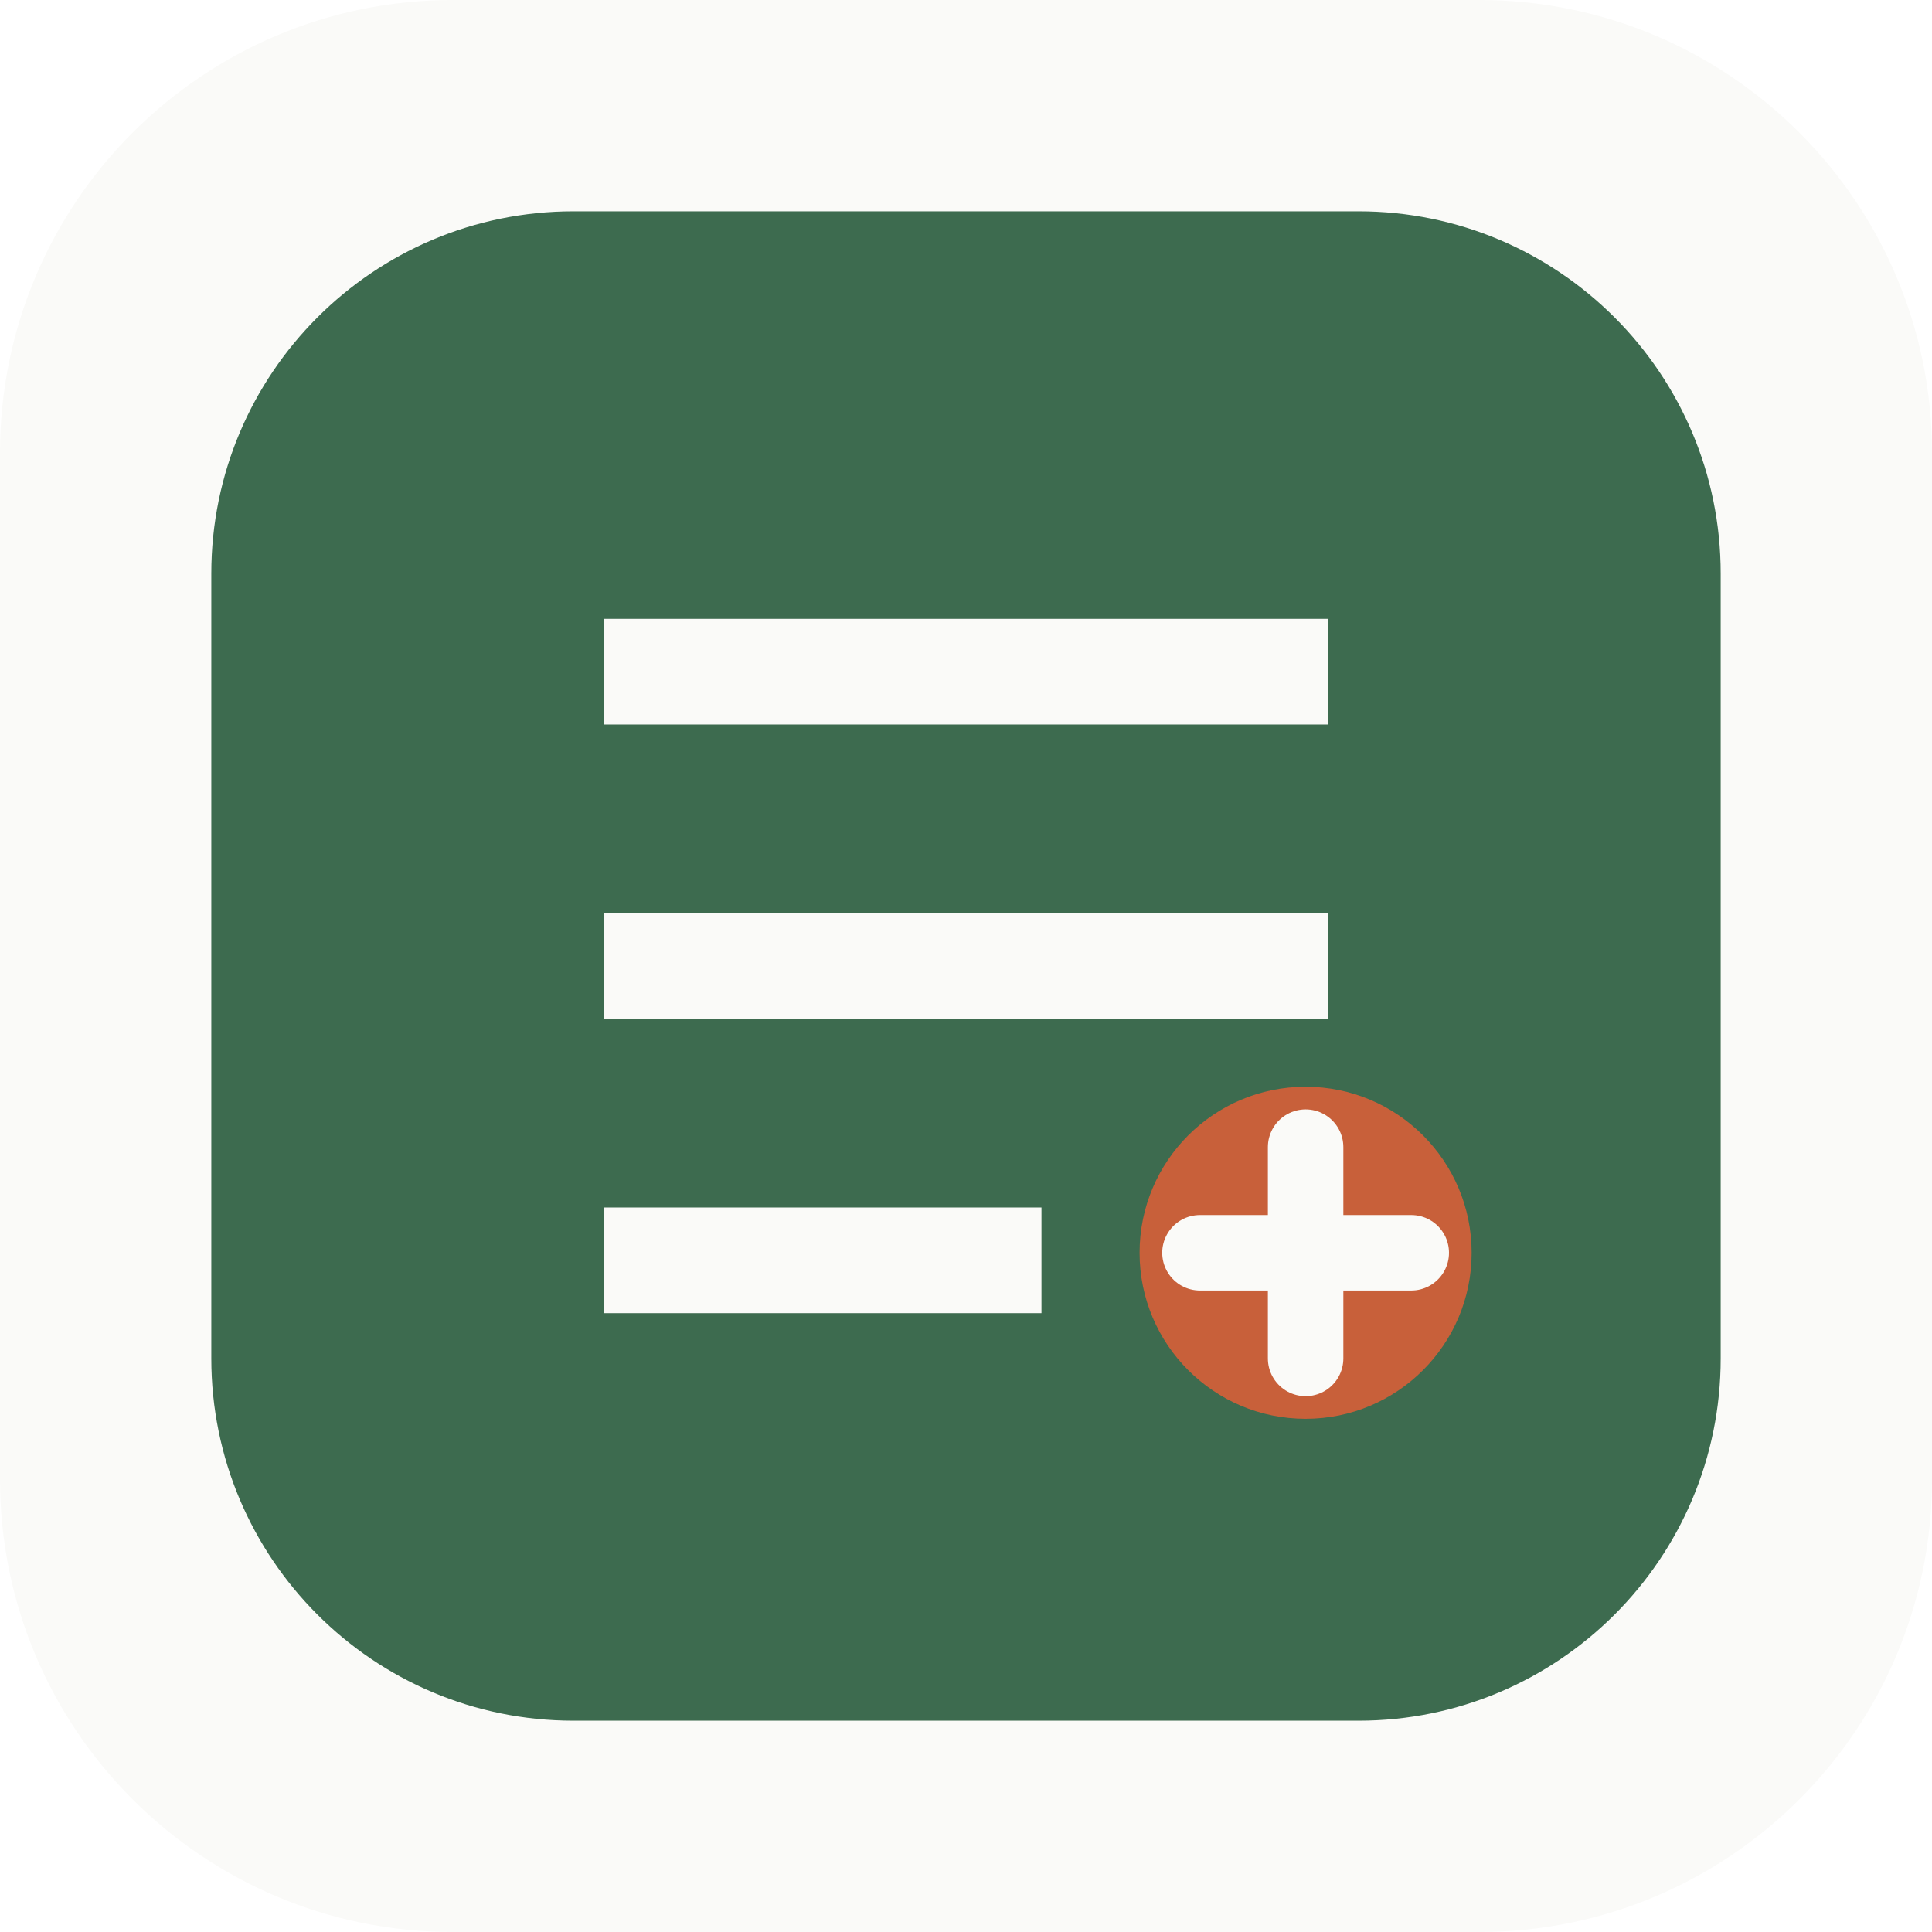
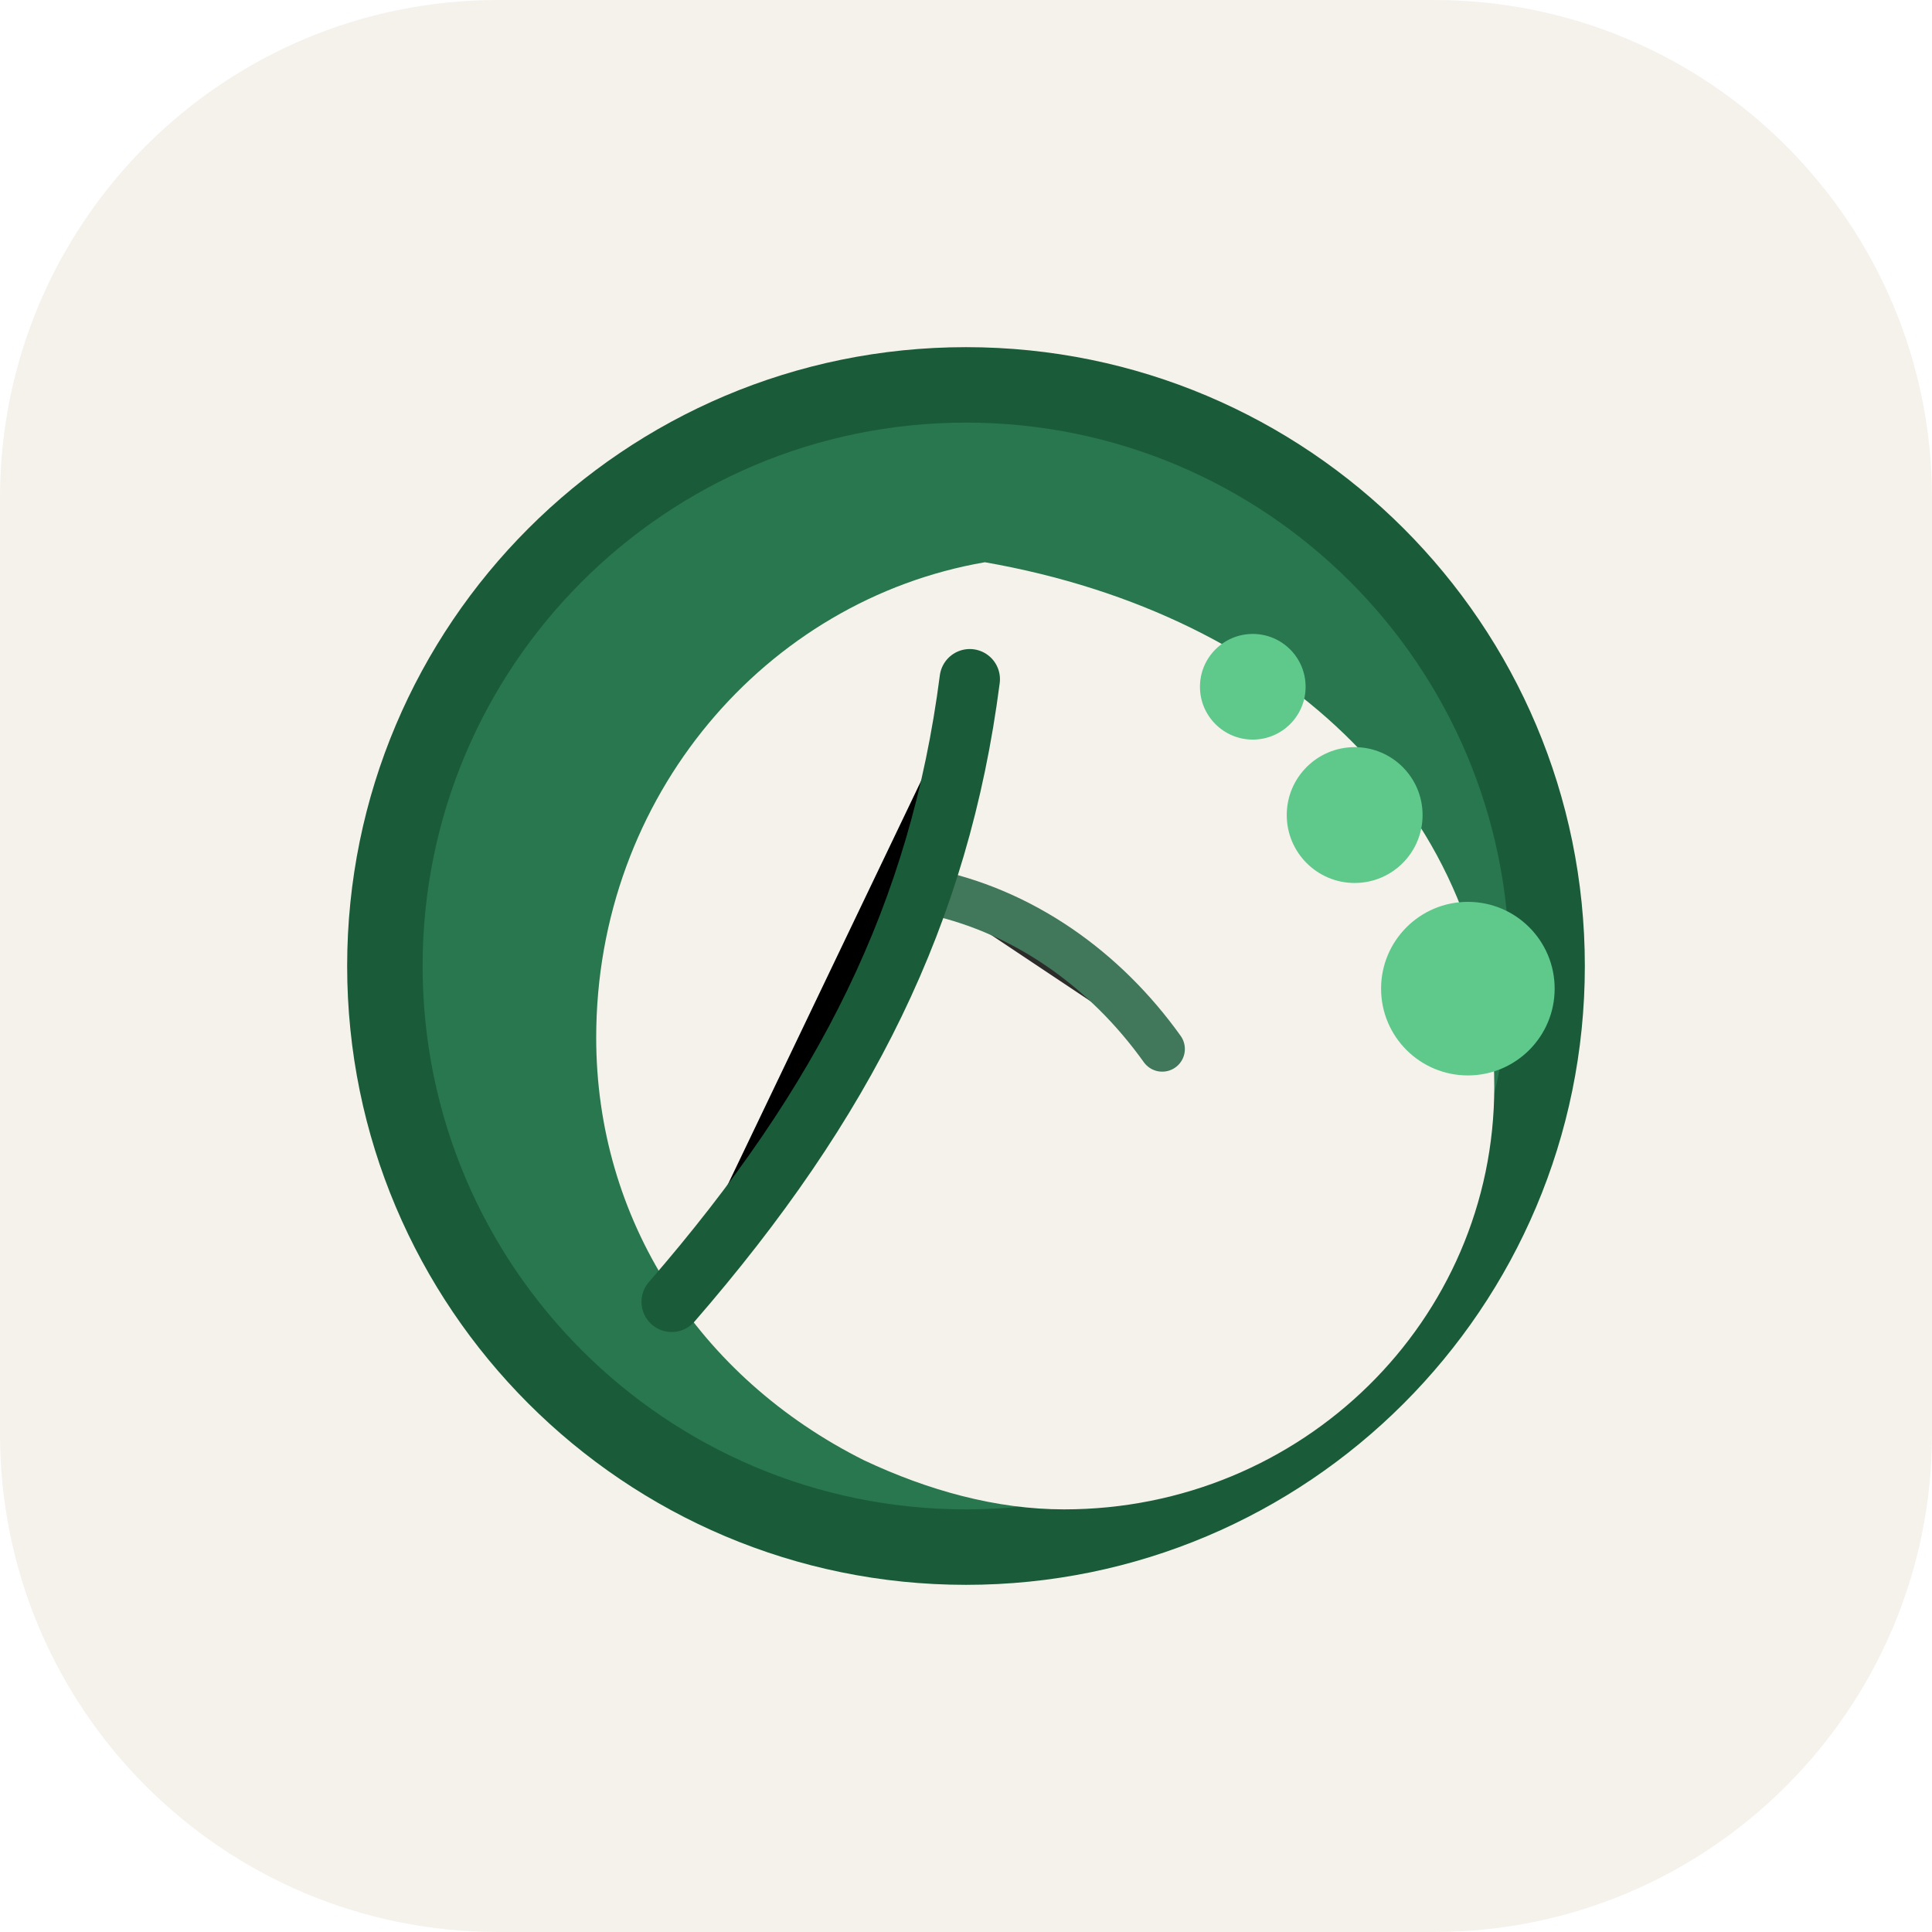
<svg xmlns="http://www.w3.org/2000/svg" viewBox="0 0 512 512">
-   <rect width="512" height="512" rx="120" fill="#FAFAF8" />
-   <rect x="56" y="56" width="400" height="400" rx="96" fill="#3D6B4F" />
-   <path d="M160 164h192v28H160zm0 78h192v28H160zm0 78h116v28H160z" fill="#FAFAF8" />
-   <circle cx="346" cy="332" r="44" fill="#C8603A" />
-   <path d="M346 304v56m-28-28h56" stroke="#FAFAF8" stroke-width="20" stroke-linecap="round" />
+   <rect width="512" height="512" rx="132" fill="#F5F2EC" />
+   <circle cx="256" cy="256" r="164" fill="#1A5C3A" />
+   <circle cx="256" cy="256" r="144" fill="#2B7A52" opacity="0.88" />
+   <path d="M261 149c-58 10-103 62-103 126 0 48 27 90 71 112 17 8 35 13 53 13 63 0 114-50 114-112 0-72-55-125-135-139Z" fill="#F5F2EC" />
+   <path d="M257 180c-8 62-33 112-79 165" stroke="#1A5C3A" stroke-width="16" stroke-linecap="round" />
+   <path d="M245 236c26 5 48 21 63 42" stroke="#1A5C3A" stroke-width="12" stroke-linecap="round" opacity="0.82" />
+   <circle cx="332" cy="182" r="14" fill="#5EC98B" />
+   <circle cx="359" cy="216" r="18" fill="#5EC98B" />
+   <circle cx="389" cy="262" r="23" fill="#5EC98B" />
</svg>
